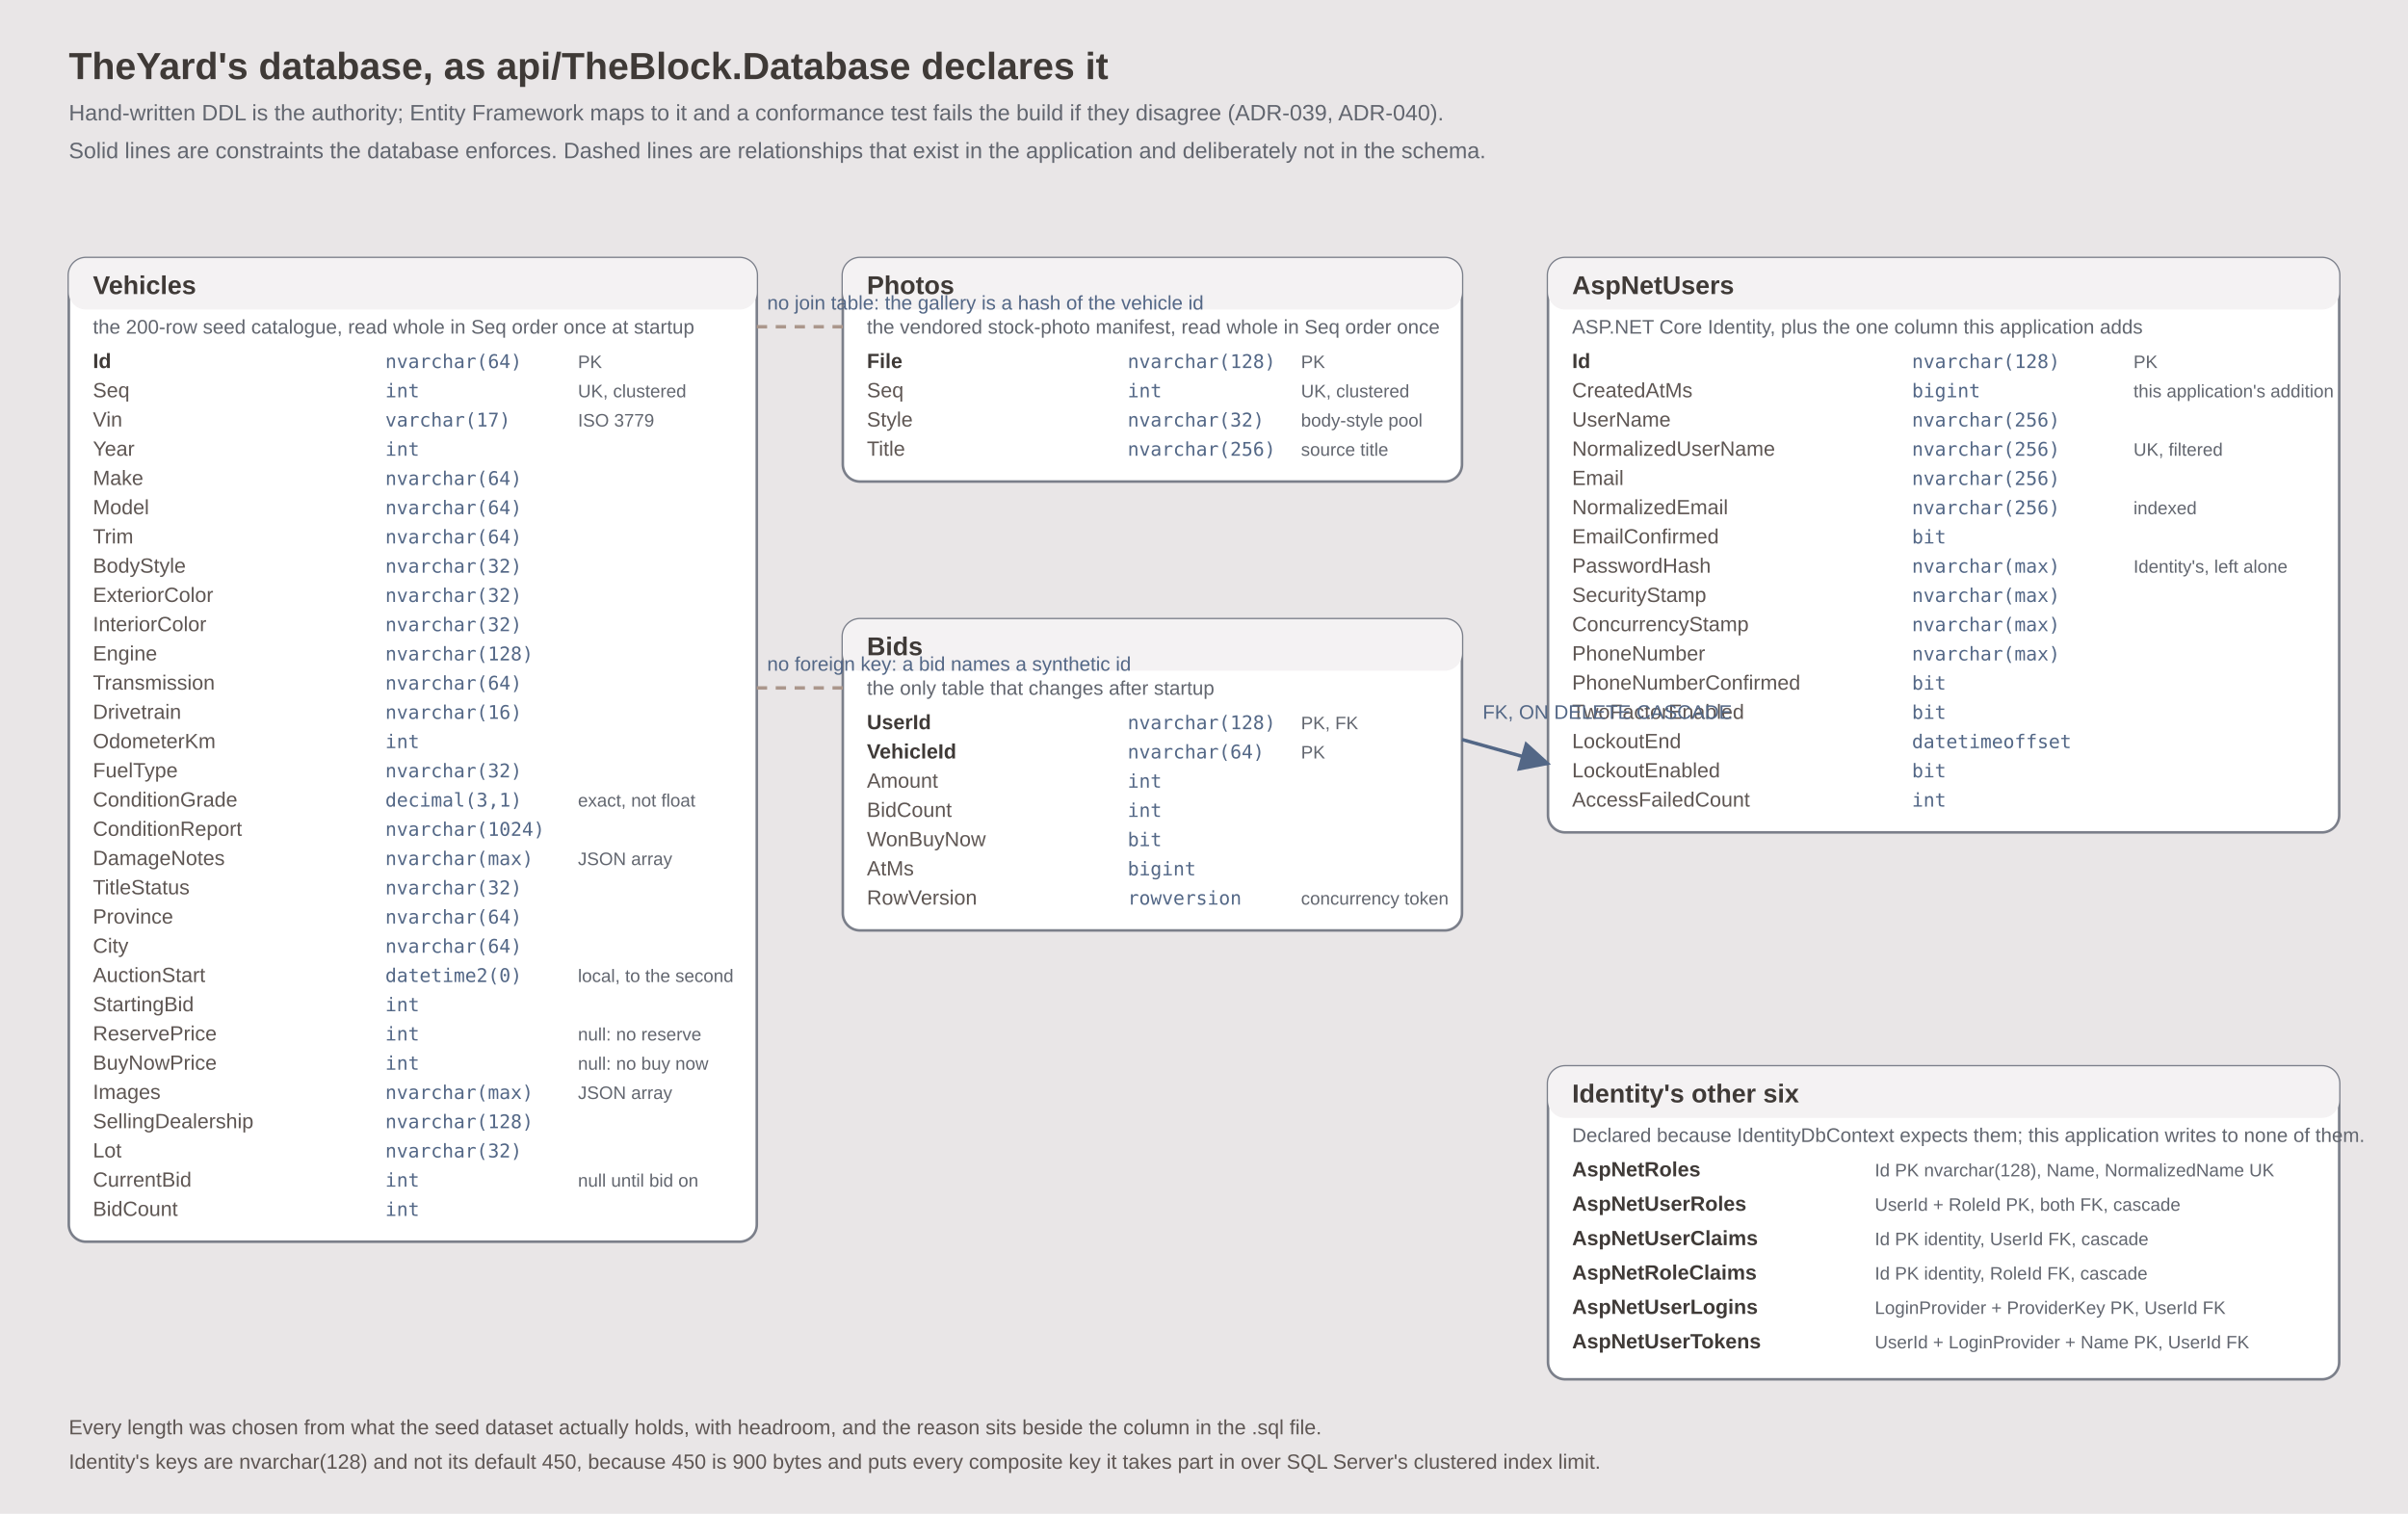
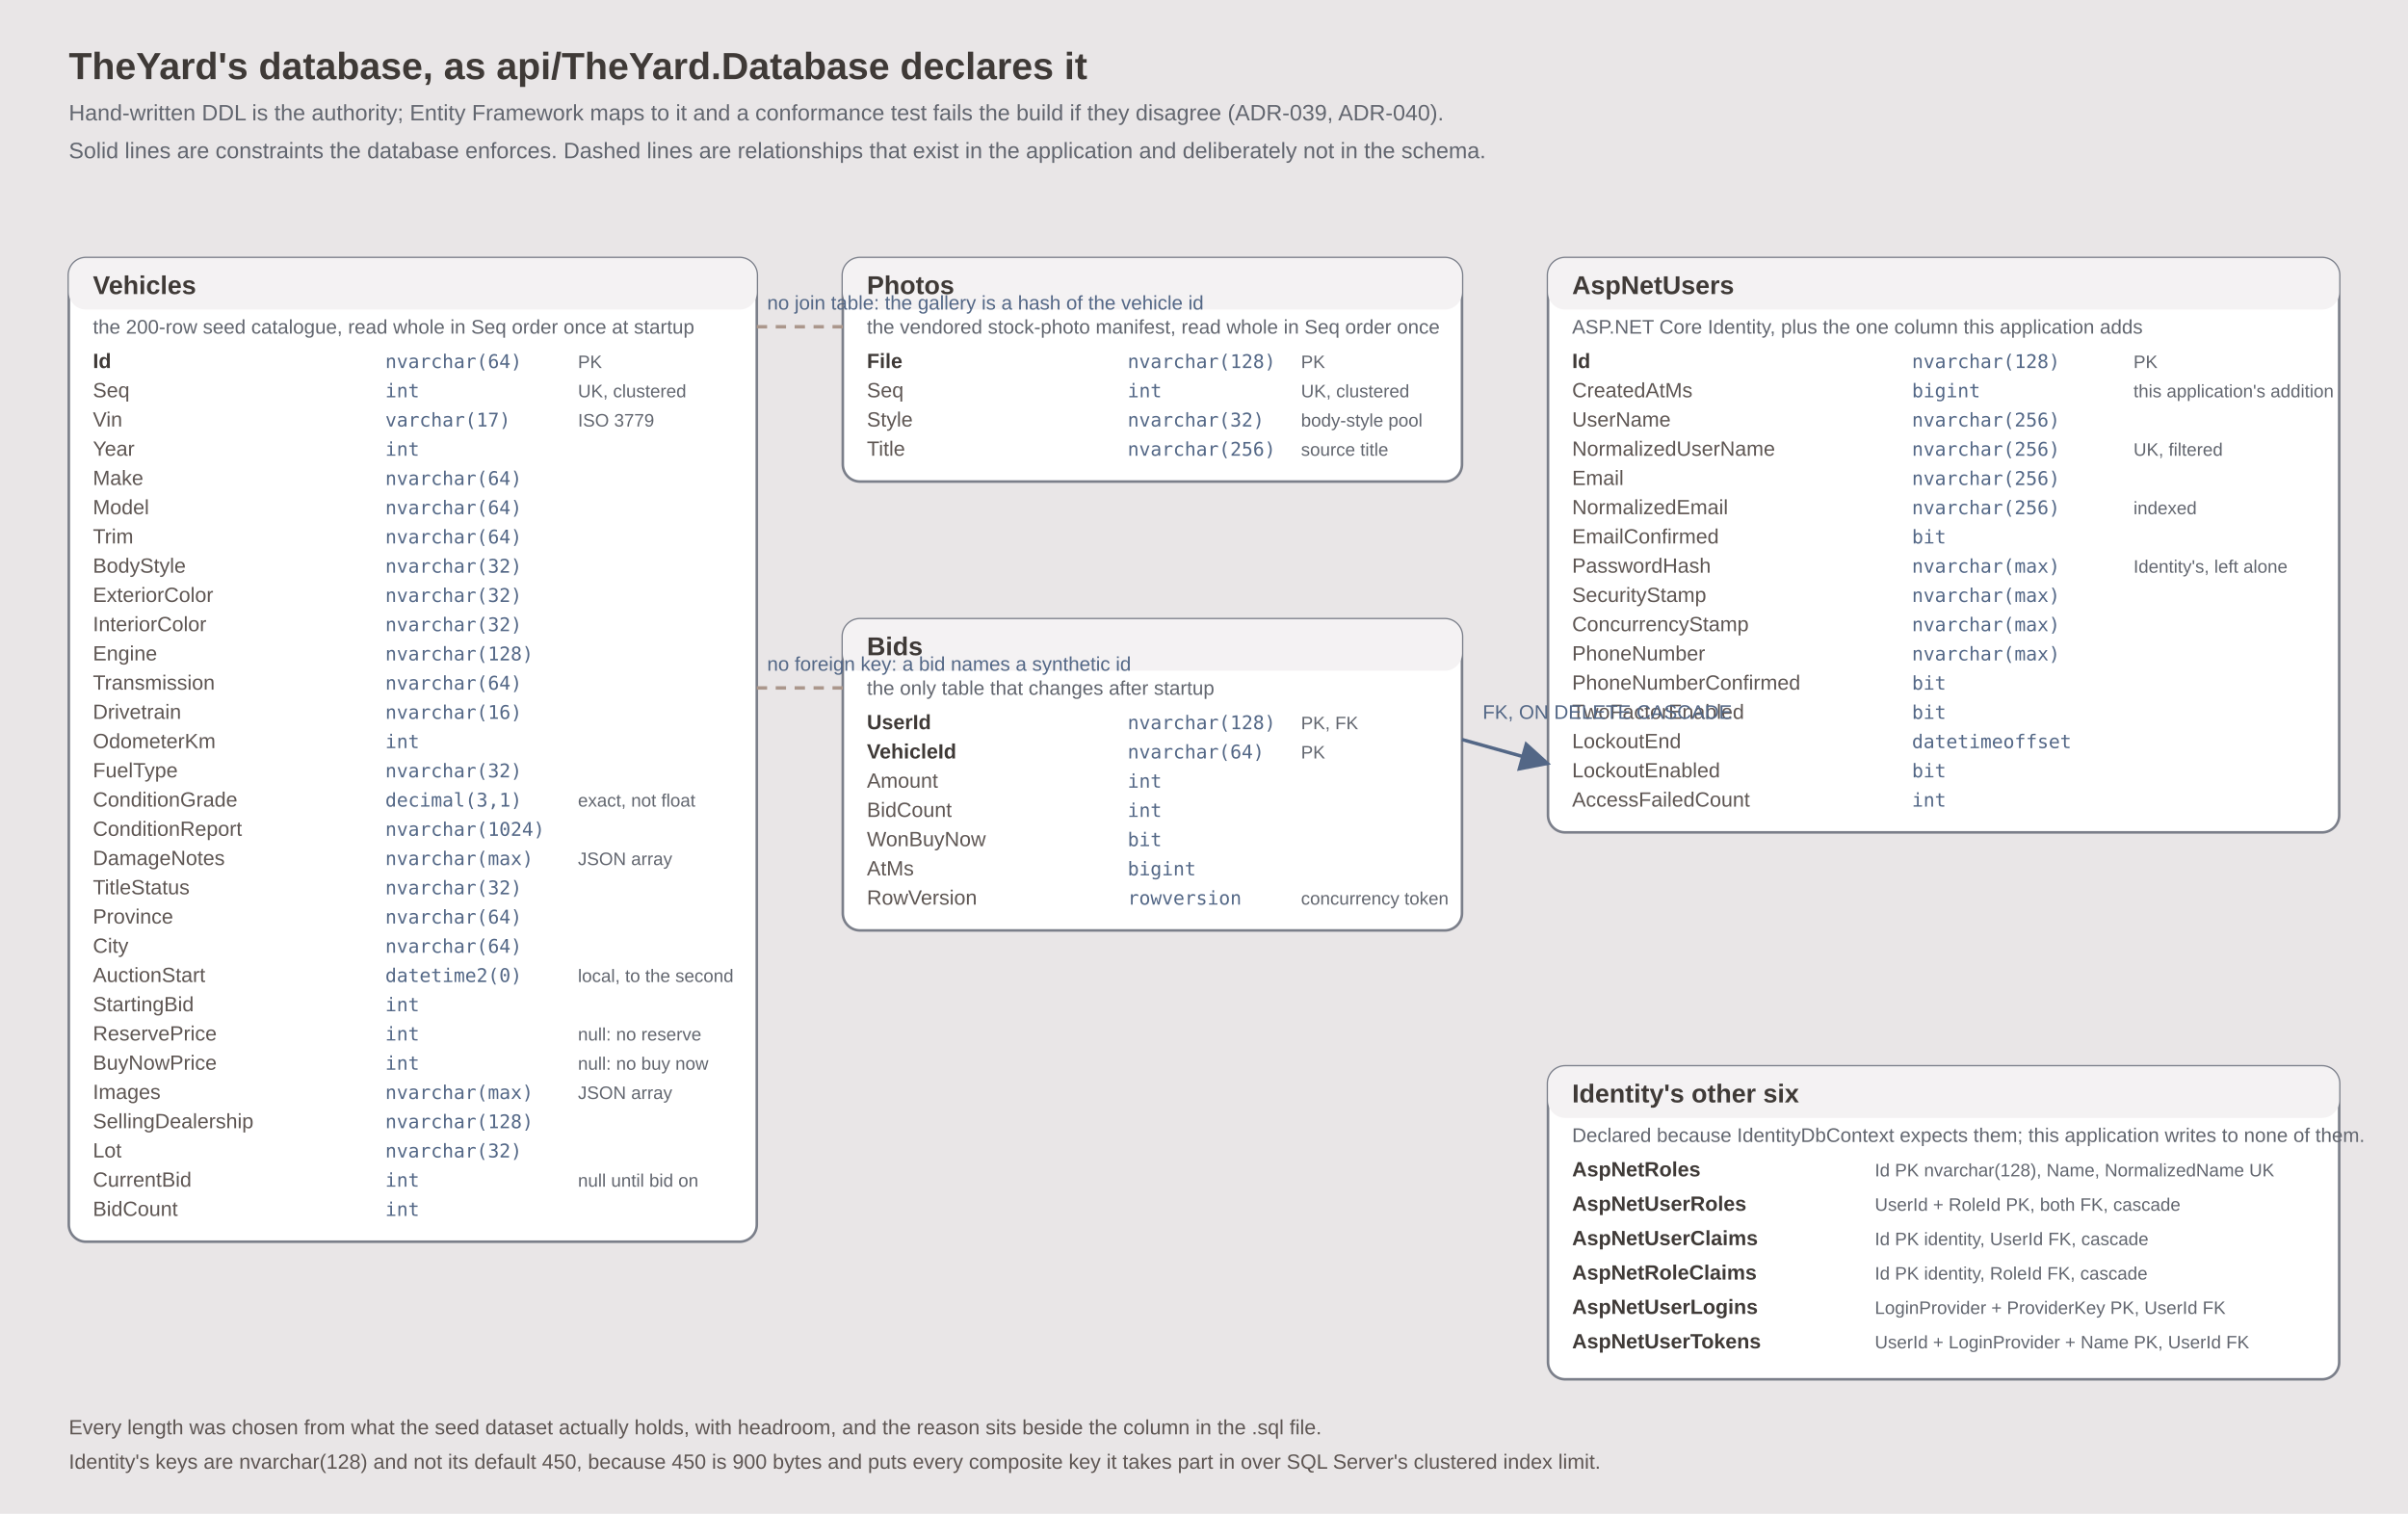
<svg xmlns="http://www.w3.org/2000/svg" width="1400" height="880" viewBox="0 0 1400 880" font-family="Poppins, 'Segoe UI', system-ui, Arial, sans-serif">
  <defs>
    <marker id="rel-arrow" viewBox="0 0 10 10" refX="9" refY="5" markerWidth="9" markerHeight="9" orient="auto-start-reverse">
      <path d="M0 0 L10 5 L0 10 z" fill="#536786" />
    </marker>
    <style>
      .table { fill: #ffffff; stroke: #7b7f8a; stroke-width: 1.5; rx: 10; }
      .table-head { fill: #f4f2f3; stroke: none; rx: 10; }
      .table-name { fill: #3f3a37; font-size: 15px; font-weight: 700; }
      .table-note { fill: #62666f; font-size: 11.5px; }
      .col { fill: #5e5653; font-size: 12px; }
      .col-key { fill: #3f3a37; font-size: 12px; font-weight: 600; }
      .type { fill: #536786; font-family: ui-monospace, 'Cascadia Mono', Consolas, monospace; font-size: 11px; }
      .note { fill: #62666f; font-size: 10.5px; }
      .rel { stroke: #536786; stroke-width: 2; fill: none; marker-end: url(#rel-arrow); }
      .rel-absent { stroke: #ab978c; stroke-width: 2; fill: none; stroke-dasharray: 6 5; }
      .rel-label { fill: #536786; font-size: 11.5px; font-weight: 500; }
      .heading { fill: #3f3a37; font-size: 22px; font-weight: 700; }
      .caption { fill: #62666f; font-size: 13px; }
      .legend { fill: #5e5653; font-size: 12px; }
    </style>
  </defs>
  <rect width="1400" height="880" fill="#e9e6e7" />
-   <text x="40" y="46" class="heading">TheYard's database, as api/TheBlock.Database declares it</text>
+   <text x="40" y="46" class="heading">TheYard's database, as api/TheYard.Database declares it</text>
  <text x="40" y="70" class="caption">Hand-written DDL is the authority; Entity Framework maps to it and a conformance test fails the build if they disagree (ADR-039, ADR-040).</text>
  <text x="40" y="92" class="caption">Solid lines are constraints the database enforces. Dashed lines are relationships that exist in the application and deliberately not in the schema.</text>
  <rect x="40" y="150" width="400" height="572" class="table" />
  <rect x="40" y="150" width="400" height="30" class="table-head" />
  <text x="54" y="171" class="table-name">Vehicles</text>
  <text x="54" y="194" class="table-note">the 200-row seed catalogue, read whole in Seq order once at startup</text>
  <text x="54" y="214" class="col-key">Id</text>
  <text x="224" y="214" class="type">nvarchar(64)</text>
  <text x="336" y="214" class="note">PK</text>
  <text x="54" y="231" class="col">Seq</text>
  <text x="224" y="231" class="type">int</text>
  <text x="336" y="231" class="note">UK, clustered</text>
  <text x="54" y="248" class="col">Vin</text>
  <text x="224" y="248" class="type">varchar(17)</text>
  <text x="336" y="248" class="note">ISO 3779</text>
  <text x="54" y="265" class="col">Year</text>
  <text x="224" y="265" class="type">int</text>
  <text x="54" y="282" class="col">Make</text>
  <text x="224" y="282" class="type">nvarchar(64)</text>
  <text x="54" y="299" class="col">Model</text>
  <text x="224" y="299" class="type">nvarchar(64)</text>
  <text x="54" y="316" class="col">Trim</text>
  <text x="224" y="316" class="type">nvarchar(64)</text>
  <text x="54" y="333" class="col">BodyStyle</text>
  <text x="224" y="333" class="type">nvarchar(32)</text>
  <text x="54" y="350" class="col">ExteriorColor</text>
  <text x="224" y="350" class="type">nvarchar(32)</text>
  <text x="54" y="367" class="col">InteriorColor</text>
  <text x="224" y="367" class="type">nvarchar(32)</text>
  <text x="54" y="384" class="col">Engine</text>
  <text x="224" y="384" class="type">nvarchar(128)</text>
  <text x="54" y="401" class="col">Transmission</text>
  <text x="224" y="401" class="type">nvarchar(64)</text>
  <text x="54" y="418" class="col">Drivetrain</text>
  <text x="224" y="418" class="type">nvarchar(16)</text>
  <text x="54" y="435" class="col">OdometerKm</text>
  <text x="224" y="435" class="type">int</text>
  <text x="54" y="452" class="col">FuelType</text>
  <text x="224" y="452" class="type">nvarchar(32)</text>
  <text x="54" y="469" class="col">ConditionGrade</text>
  <text x="224" y="469" class="type">decimal(3,1)</text>
  <text x="336" y="469" class="note">exact, not float</text>
  <text x="54" y="486" class="col">ConditionReport</text>
  <text x="224" y="486" class="type">nvarchar(1024)</text>
  <text x="54" y="503" class="col">DamageNotes</text>
  <text x="224" y="503" class="type">nvarchar(max)</text>
  <text x="336" y="503" class="note">JSON array</text>
  <text x="54" y="520" class="col">TitleStatus</text>
  <text x="224" y="520" class="type">nvarchar(32)</text>
  <text x="54" y="537" class="col">Province</text>
  <text x="224" y="537" class="type">nvarchar(64)</text>
  <text x="54" y="554" class="col">City</text>
  <text x="224" y="554" class="type">nvarchar(64)</text>
  <text x="54" y="571" class="col">AuctionStart</text>
  <text x="224" y="571" class="type">datetime2(0)</text>
  <text x="336" y="571" class="note">local, to the second</text>
  <text x="54" y="588" class="col">StartingBid</text>
  <text x="224" y="588" class="type">int</text>
  <text x="54" y="605" class="col">ReservePrice</text>
  <text x="224" y="605" class="type">int</text>
  <text x="336" y="605" class="note">null: no reserve</text>
  <text x="54" y="622" class="col">BuyNowPrice</text>
  <text x="224" y="622" class="type">int</text>
  <text x="336" y="622" class="note">null: no buy now</text>
  <text x="54" y="639" class="col">Images</text>
  <text x="224" y="639" class="type">nvarchar(max)</text>
  <text x="336" y="639" class="note">JSON array</text>
  <text x="54" y="656" class="col">SellingDealership</text>
  <text x="224" y="656" class="type">nvarchar(128)</text>
  <text x="54" y="673" class="col">Lot</text>
  <text x="224" y="673" class="type">nvarchar(32)</text>
  <text x="54" y="690" class="col">CurrentBid</text>
  <text x="224" y="690" class="type">int</text>
  <text x="336" y="690" class="note">null until bid on</text>
  <text x="54" y="707" class="col">BidCount</text>
  <text x="224" y="707" class="type">int</text>
  <rect x="490" y="150" width="360" height="130" class="table" />
  <rect x="490" y="150" width="360" height="30" class="table-head" />
  <text x="504" y="171" class="table-name">Photos</text>
  <text x="504" y="194" class="table-note">the vendored stock-photo manifest, read whole in Seq order once</text>
  <text x="504" y="214" class="col-key">File</text>
  <text x="655.6" y="214" class="type">nvarchar(128)</text>
  <text x="756.4" y="214" class="note">PK</text>
  <text x="504" y="231" class="col">Seq</text>
  <text x="655.6" y="231" class="type">int</text>
  <text x="756.4" y="231" class="note">UK, clustered</text>
  <text x="504" y="248" class="col">Style</text>
  <text x="655.6" y="248" class="type">nvarchar(32)</text>
  <text x="756.4" y="248" class="note">body-style pool</text>
  <text x="504" y="265" class="col">Title</text>
  <text x="655.6" y="265" class="type">nvarchar(256)</text>
  <text x="756.4" y="265" class="note">source title</text>
  <rect x="490" y="360" width="360" height="181" class="table" />
  <rect x="490" y="360" width="360" height="30" class="table-head" />
  <text x="504" y="381" class="table-name">Bids</text>
  <text x="504" y="404" class="table-note">the only table that changes after startup</text>
  <text x="504" y="424" class="col-key">UserId</text>
  <text x="655.6" y="424" class="type">nvarchar(128)</text>
  <text x="756.4" y="424" class="note">PK, FK</text>
  <text x="504" y="441" class="col-key">VehicleId</text>
  <text x="655.6" y="441" class="type">nvarchar(64)</text>
  <text x="756.4" y="441" class="note">PK</text>
  <text x="504" y="458" class="col">Amount</text>
  <text x="655.6" y="458" class="type">int</text>
  <text x="504" y="475" class="col">BidCount</text>
  <text x="655.6" y="475" class="type">int</text>
  <text x="504" y="492" class="col">WonBuyNow</text>
  <text x="655.6" y="492" class="type">bit</text>
  <text x="504" y="509" class="col">AtMs</text>
  <text x="655.6" y="509" class="type">bigint</text>
  <text x="504" y="526" class="col">RowVersion</text>
  <text x="655.6" y="526" class="type">rowversion</text>
  <text x="756.4" y="526" class="note">concurrency token</text>
  <rect x="900" y="150" width="460" height="334" class="table" />
  <rect x="900" y="150" width="460" height="30" class="table-head" />
  <text x="914" y="171" class="table-name">AspNetUsers</text>
  <text x="914" y="194" class="table-note">ASP.NET Core Identity, plus the one column this application adds</text>
  <text x="914" y="214" class="col-key">Id</text>
  <text x="1111.6" y="214" class="type">nvarchar(128)</text>
  <text x="1240.4" y="214" class="note">PK</text>
  <text x="914" y="231" class="col">CreatedAtMs</text>
  <text x="1111.6" y="231" class="type">bigint</text>
  <text x="1240.4" y="231" class="note">this application's addition</text>
  <text x="914" y="248" class="col">UserName</text>
  <text x="1111.6" y="248" class="type">nvarchar(256)</text>
  <text x="914" y="265" class="col">NormalizedUserName</text>
  <text x="1111.6" y="265" class="type">nvarchar(256)</text>
  <text x="1240.4" y="265" class="note">UK, filtered</text>
  <text x="914" y="282" class="col">Email</text>
  <text x="1111.6" y="282" class="type">nvarchar(256)</text>
  <text x="914" y="299" class="col">NormalizedEmail</text>
  <text x="1111.6" y="299" class="type">nvarchar(256)</text>
  <text x="1240.4" y="299" class="note">indexed</text>
  <text x="914" y="316" class="col">EmailConfirmed</text>
  <text x="1111.6" y="316" class="type">bit</text>
  <text x="914" y="333" class="col">PasswordHash</text>
  <text x="1111.6" y="333" class="type">nvarchar(max)</text>
  <text x="1240.4" y="333" class="note">Identity's, left alone</text>
  <text x="914" y="350" class="col">SecurityStamp</text>
  <text x="1111.6" y="350" class="type">nvarchar(max)</text>
  <text x="914" y="367" class="col">ConcurrencyStamp</text>
  <text x="1111.6" y="367" class="type">nvarchar(max)</text>
  <text x="914" y="384" class="col">PhoneNumber</text>
  <text x="1111.6" y="384" class="type">nvarchar(max)</text>
  <text x="914" y="401" class="col">PhoneNumberConfirmed</text>
  <text x="1111.6" y="401" class="type">bit</text>
  <text x="914" y="418" class="col">TwoFactorEnabled</text>
  <text x="1111.6" y="418" class="type">bit</text>
  <text x="914" y="435" class="col">LockoutEnd</text>
  <text x="1111.6" y="435" class="type">datetimeoffset</text>
  <text x="914" y="452" class="col">LockoutEnabled</text>
  <text x="1111.6" y="452" class="type">bit</text>
  <text x="914" y="469" class="col">AccessFailedCount</text>
  <text x="1111.6" y="469" class="type">int</text>
  <rect x="900" y="620" width="460" height="182" class="table" />
  <rect x="900" y="620" width="460" height="30" class="table-head" />
  <text x="914" y="641" class="table-name">Identity's other six</text>
  <text x="914" y="664" class="table-note">Declared because IdentityDbContext expects them; this application writes to none of them.</text>
  <text x="914" y="684" class="col-key">AspNetRoles</text>
  <text x="1090" y="684" class="note">Id PK nvarchar(128), Name, NormalizedName UK</text>
  <text x="914" y="704" class="col-key">AspNetUserRoles</text>
  <text x="1090" y="704" class="note">UserId + RoleId PK, both FK, cascade</text>
  <text x="914" y="724" class="col-key">AspNetUserClaims</text>
  <text x="1090" y="724" class="note">Id PK identity, UserId FK, cascade</text>
  <text x="914" y="744" class="col-key">AspNetRoleClaims</text>
  <text x="1090" y="744" class="note">Id PK identity, RoleId FK, cascade</text>
  <text x="914" y="764" class="col-key">AspNetUserLogins</text>
  <text x="1090" y="764" class="note">LoginProvider + ProviderKey PK, UserId FK</text>
  <text x="914" y="784" class="col-key">AspNetUserTokens</text>
  <text x="1090" y="784" class="note">UserId + LoginProvider + Name PK, UserId FK</text>
  <path d="M850 430 L900 444" class="rel" />
  <text x="862" y="418" class="rel-label">FK, ON DELETE CASCADE</text>
  <path d="M440 400 L490 400" class="rel-absent" />
  <text x="446" y="390" class="rel-label">no foreign key: a bid names a synthetic id</text>
  <path d="M440 190 L490 190" class="rel-absent" />
  <text x="446" y="180" class="rel-label">no join table: the gallery is a hash of the vehicle id</text>
  <text x="40" y="834" class="legend">Every length was chosen from what the seed dataset actually holds, with headroom, and the reason sits beside the column in the .sql file.</text>
  <text x="40" y="854" class="legend">Identity's keys are nvarchar(128) and not its default 450, because 450 is 900 bytes and puts every composite key it takes part in over SQL Server's clustered index limit.</text>
</svg>
